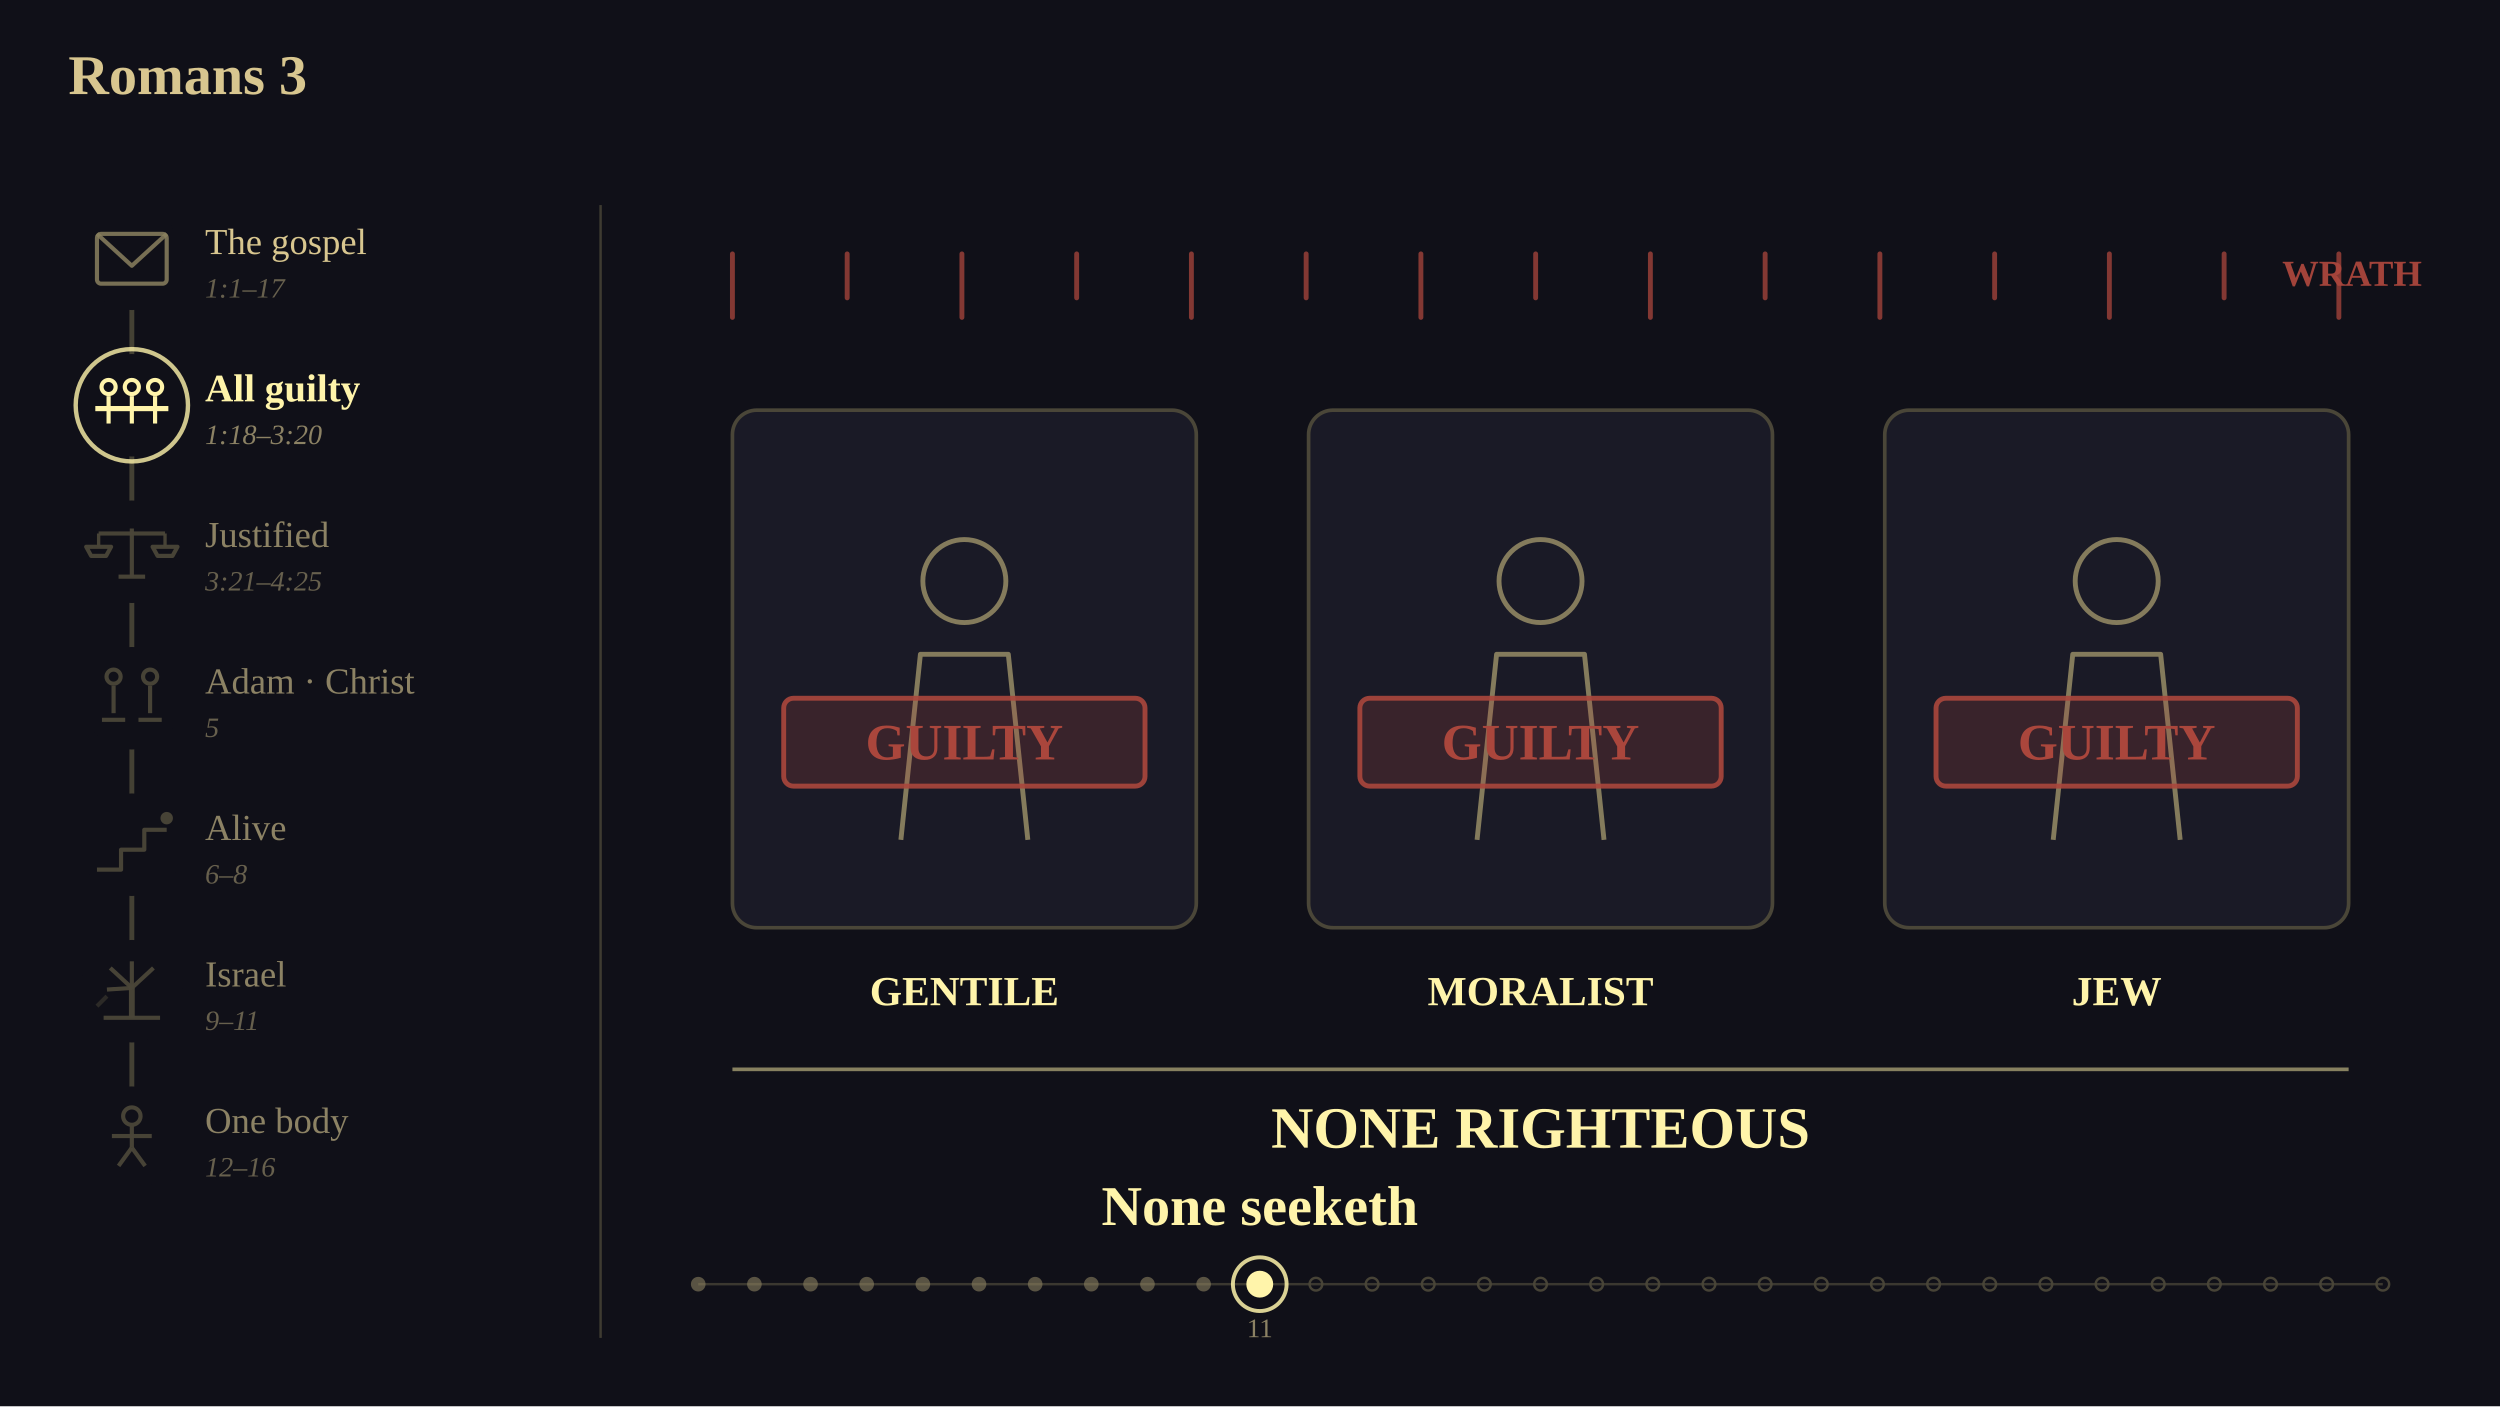
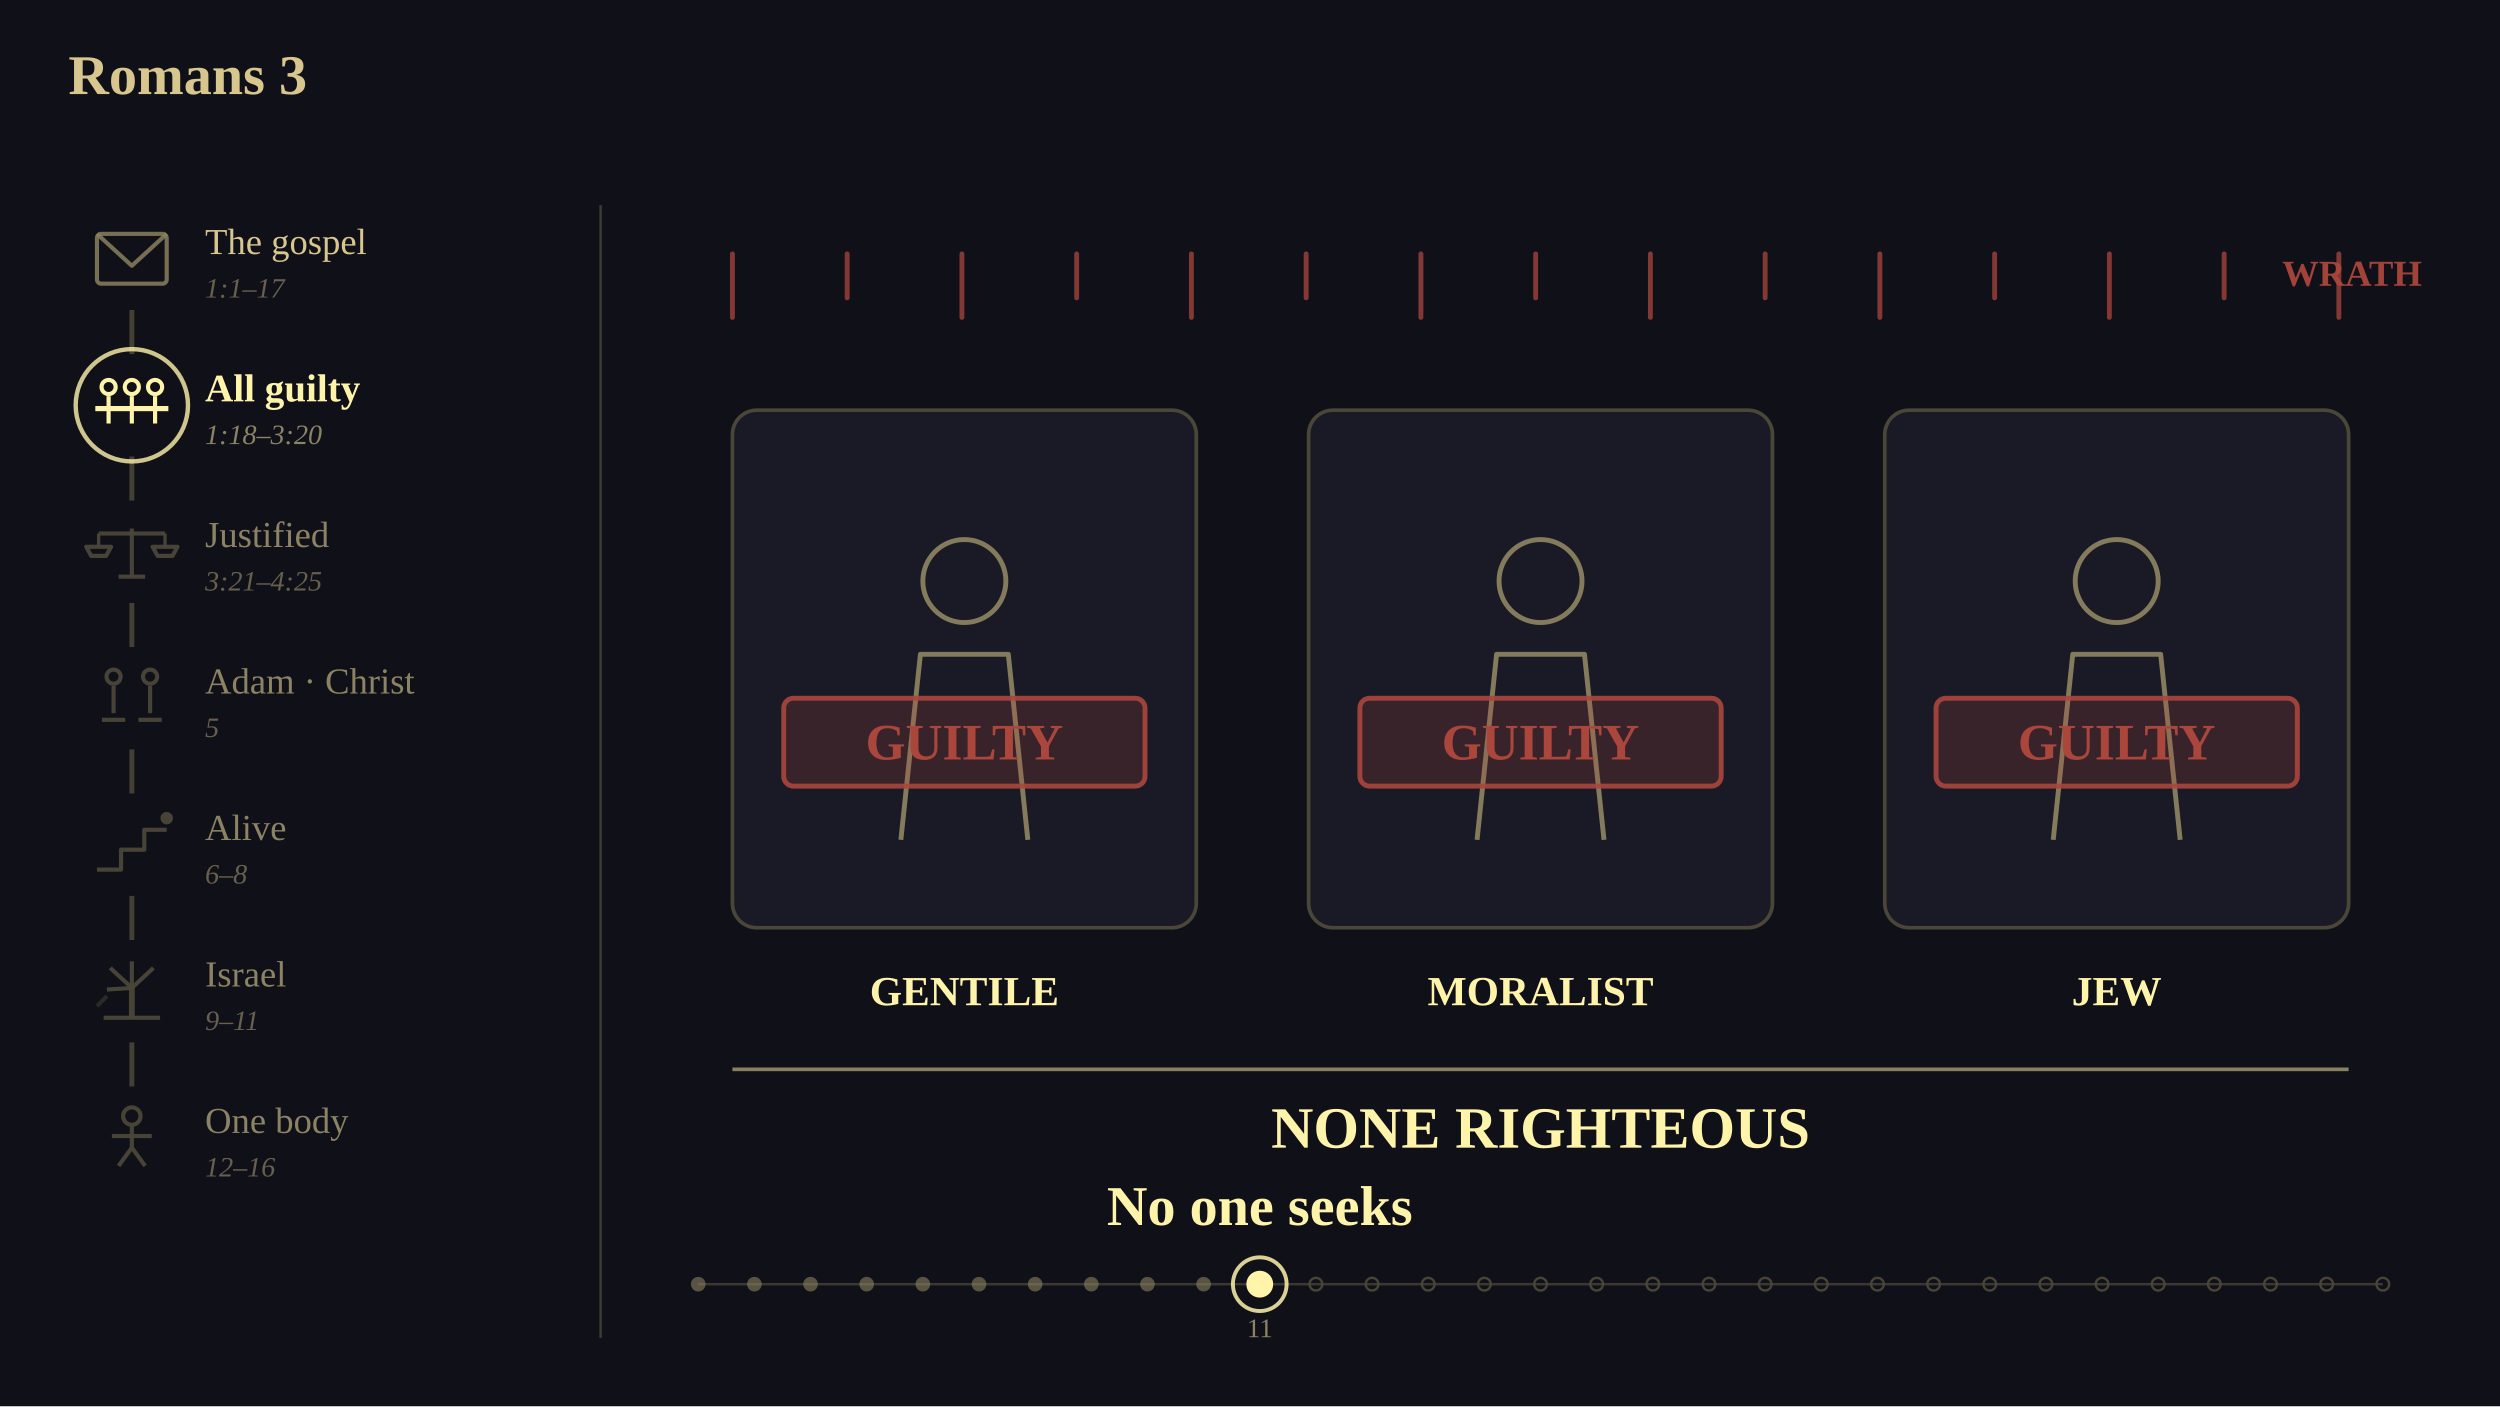
<svg xmlns="http://www.w3.org/2000/svg" viewBox="0 0 1024 576" width="1024" height="576" font-family="Georgia, 'Times New Roman', serif">
  <rect x="0" y="0" width="1024" height="576" fill="rgb(16,16,24)" />
  <text x="28" y="24" font-size="23" text-anchor="start" dominant-baseline="text-before-edge" fill="rgb(216,198,143)" font-family="Georgia, 'Times New Roman', serif" font-weight="bold">Romans 3</text>
  <line x1="54" y1="106" x2="54" y2="466" stroke="rgb(74,70,56)" stroke-width="2" stroke-opacity="0.898" />
  <circle cx="54" cy="106" r="21" fill="rgb(16,16,24)" />
  <rect x="39.72" y="95.8" width="28.56" height="20.4" rx="1.7" fill="none" stroke="rgb(138,129,95)" stroke-width="1.7" stroke-opacity="0.847" />
  <polyline points="39.72,95.8 54,108.86 68.28,95.8" stroke-linejoin="round" fill="none" stroke="rgb(138,129,95)" stroke-width="1.7" stroke-opacity="0.847" />
  <text x="84" y="99" font-size="15" text-anchor="start" dominant-baseline="central" fill="rgb(216,198,143)" font-family="Georgia, 'Times New Roman', serif">The gospel</text>
  <text x="84" y="118" font-size="11.5" text-anchor="start" dominant-baseline="central" fill="rgb(140,130,100)" font-family="Georgia, 'Times New Roman', serif" fill-opacity="0.698" font-style="italic">1:1–17</text>
  <circle cx="54" cy="166" r="21" fill="rgb(16,16,24)" />
  <circle cx="44.48" cy="158.52" r="2.89" fill="none" stroke="rgb(255,244,170)" stroke-width="1.7" />
  <line x1="44.48" y1="162.26" x2="44.48" y2="173.48" stroke="rgb(255,244,170)" stroke-width="1.7" />
  <circle cx="54" cy="158.52" r="2.89" fill="none" stroke="rgb(255,244,170)" stroke-width="1.7" />
  <line x1="54" y1="162.26" x2="54" y2="173.48" stroke="rgb(255,244,170)" stroke-width="1.7" />
  <circle cx="63.52" cy="158.52" r="2.89" fill="none" stroke="rgb(255,244,170)" stroke-width="1.7" />
  <line x1="63.52" y1="162.26" x2="63.52" y2="173.48" stroke="rgb(255,244,170)" stroke-width="1.7" />
  <line x1="39.04" y1="167.36" x2="68.96" y2="167.36" stroke="rgb(255,244,170)" stroke-width="2.12" />
  <ellipse cx="54" cy="166" rx="23" ry="23" fill="none" stroke="rgb(255,244,170)" stroke-width="1.8" stroke-opacity="0.800" />
  <text x="84" y="159" font-size="16" text-anchor="start" dominant-baseline="central" fill="rgb(255,244,170)" font-family="Georgia, 'Times New Roman', serif" font-weight="bold">All guilty</text>
  <text x="84" y="178" font-size="11.5" text-anchor="start" dominant-baseline="central" fill="rgb(140,130,100)" font-family="Georgia, 'Times New Roman', serif" font-style="italic">1:18–3:20</text>
  <circle cx="54" cy="226" r="21" fill="rgb(16,16,24)" />
  <line x1="54" y1="216.48" x2="54" y2="236.2" stroke="rgb(74,70,56)" stroke-width="1.7" stroke-opacity="0.949" />
  <line x1="48.56" y1="236.2" x2="59.44" y2="236.2" stroke="rgb(74,70,56)" stroke-width="1.7" stroke-opacity="0.949" />
  <line x1="40.4" y1="218.52" x2="67.6" y2="218.52" stroke="rgb(74,70,56)" stroke-width="1.7" stroke-opacity="0.949" />
  <line x1="40.4" y1="218.52" x2="40.4" y2="223.96" stroke="rgb(74,70,56)" stroke-width="1.36" stroke-opacity="0.949" />
  <polygon points="35.3,223.96 45.5,223.96 43.46,227.7 37.34,227.7" stroke-linejoin="round" fill="none" stroke="rgb(74,70,56)" stroke-width="1.7" stroke-opacity="0.949" />
  <line x1="67.6" y1="218.52" x2="67.6" y2="223.96" stroke="rgb(74,70,56)" stroke-width="1.36" stroke-opacity="0.949" />
  <polygon points="62.5,223.96 72.7,223.96 70.66,227.7 64.54,227.7" stroke-linejoin="round" fill="none" stroke="rgb(74,70,56)" stroke-width="1.7" stroke-opacity="0.949" />
  <text x="84" y="219" font-size="15" text-anchor="start" dominant-baseline="central" fill="rgb(140,130,100)" font-family="Georgia, 'Times New Roman', serif">Justified</text>
  <text x="84" y="238" font-size="11.5" text-anchor="start" dominant-baseline="central" fill="rgb(140,130,100)" font-family="Georgia, 'Times New Roman', serif" fill-opacity="0.698" font-style="italic">3:21–4:25</text>
  <circle cx="54" cy="286" r="21" fill="rgb(16,16,24)" />
  <circle cx="46.52" cy="277.16" r="2.89" fill="none" stroke="rgb(74,70,56)" stroke-width="1.7" stroke-opacity="0.949" />
  <line x1="46.52" y1="280.9" x2="46.52" y2="292.12" stroke="rgb(74,70,56)" stroke-width="1.7" stroke-opacity="0.949" />
  <line x1="41.76" y1="294.84" x2="51.28" y2="294.84" stroke="rgb(74,70,56)" stroke-width="1.7" stroke-opacity="0.949" />
  <circle cx="61.48" cy="277.16" r="2.89" fill="none" stroke="rgb(74,70,56)" stroke-width="1.7" stroke-opacity="0.949" />
  <line x1="61.48" y1="280.9" x2="61.48" y2="292.12" stroke="rgb(74,70,56)" stroke-width="1.7" stroke-opacity="0.949" />
  <line x1="56.72" y1="294.84" x2="66.24" y2="294.84" stroke="rgb(74,70,56)" stroke-width="1.7" stroke-opacity="0.949" />
  <text x="84" y="279" font-size="15" text-anchor="start" dominant-baseline="central" fill="rgb(140,130,100)" font-family="Georgia, 'Times New Roman', serif">Adam · Christ</text>
  <text x="84" y="298" font-size="11.5" text-anchor="start" dominant-baseline="central" fill="rgb(140,130,100)" font-family="Georgia, 'Times New Roman', serif" fill-opacity="0.698" font-style="italic">5</text>
  <circle cx="54" cy="346" r="21" fill="rgb(16,16,24)" />
  <polyline points="39.72,356.2 49.58,356.2 49.58,348.04 59.1,348.04 59.1,339.88 68.28,339.88" stroke-linejoin="round" fill="none" stroke="rgb(74,70,56)" stroke-width="1.7" stroke-opacity="0.949" />
  <circle cx="68.28" cy="335.12" r="2.55" fill="rgb(74,70,56)" fill-opacity="0.949" />
  <text x="84" y="339" font-size="15" text-anchor="start" dominant-baseline="central" fill="rgb(140,130,100)" font-family="Georgia, 'Times New Roman', serif">Alive</text>
  <text x="84" y="358" font-size="11.5" text-anchor="start" dominant-baseline="central" fill="rgb(140,130,100)" font-family="Georgia, 'Times New Roman', serif" fill-opacity="0.698" font-style="italic">6–8</text>
  <circle cx="54" cy="406" r="21" fill="rgb(16,16,24)" />
  <line x1="54" y1="416.88" x2="54" y2="404.64" stroke="rgb(74,70,56)" stroke-width="2.38" stroke-opacity="0.949" />
  <line x1="42.44" y1="416.88" x2="65.56" y2="416.88" stroke="rgb(74,70,56)" stroke-width="1.7" stroke-opacity="0.949" />
  <line x1="54" y1="404.64" x2="45.16" y2="396.48" stroke="rgb(74,70,56)" stroke-width="1.7" stroke-opacity="0.949" />
  <line x1="54" y1="404.64" x2="54" y2="393.76" stroke="rgb(74,70,56)" stroke-width="1.7" stroke-opacity="0.949" />
  <line x1="54" y1="404.64" x2="62.84" y2="396.48" stroke="rgb(74,70,56)" stroke-width="1.7" stroke-opacity="0.949" />
  <line x1="54" y1="404.64" x2="43.8" y2="405.32" stroke="rgb(74,70,56)" stroke-width="1.7" stroke-opacity="0.949" />
  <line x1="43.8" y1="408.04" x2="39.72" y2="412.12" stroke="rgb(74,70,56)" stroke-width="1.7" stroke-opacity="0.498" />
  <text x="84" y="399" font-size="15" text-anchor="start" dominant-baseline="central" fill="rgb(140,130,100)" font-family="Georgia, 'Times New Roman', serif">Israel</text>
  <text x="84" y="418" font-size="11.5" text-anchor="start" dominant-baseline="central" fill="rgb(140,130,100)" font-family="Georgia, 'Times New Roman', serif" fill-opacity="0.698" font-style="italic">9–11</text>
  <circle cx="54" cy="466" r="21" fill="rgb(16,16,24)" />
  <circle cx="54" cy="457.16" r="3.57" fill="none" stroke="rgb(74,70,56)" stroke-width="1.7" stroke-opacity="0.949" />
  <line x1="54" y1="461.24" x2="54" y2="470.08" stroke="rgb(74,70,56)" stroke-width="1.7" stroke-opacity="0.949" />
  <line x1="45.84" y1="465.32" x2="62.16" y2="465.32" stroke="rgb(74,70,56)" stroke-width="1.7" stroke-opacity="0.949" />
  <line x1="54" y1="470.08" x2="48.56" y2="477.56" stroke="rgb(74,70,56)" stroke-width="1.7" stroke-opacity="0.949" />
  <line x1="54" y1="470.08" x2="59.44" y2="477.56" stroke="rgb(74,70,56)" stroke-width="1.7" stroke-opacity="0.949" />
  <text x="84" y="459" font-size="15" text-anchor="start" dominant-baseline="central" fill="rgb(140,130,100)" font-family="Georgia, 'Times New Roman', serif">One body</text>
  <text x="84" y="478" font-size="11.5" text-anchor="start" dominant-baseline="central" fill="rgb(140,130,100)" font-family="Georgia, 'Times New Roman', serif" fill-opacity="0.698" font-style="italic">12–16</text>
  <line x1="246" y1="84" x2="246" y2="548" stroke="rgb(74,70,56)" stroke-width="1" stroke-opacity="0.800" />
  <line x1="300" y1="104" x2="300" y2="130" stroke="rgb(170,70,60)" stroke-width="2" stroke-opacity="0.749" stroke-linecap="round" />
  <line x1="347" y1="104" x2="347" y2="122" stroke="rgb(170,70,60)" stroke-width="2" stroke-opacity="0.749" stroke-linecap="round" />
  <line x1="394" y1="104" x2="394" y2="130" stroke="rgb(170,70,60)" stroke-width="2" stroke-opacity="0.749" stroke-linecap="round" />
  <line x1="441" y1="104" x2="441" y2="122" stroke="rgb(170,70,60)" stroke-width="2" stroke-opacity="0.749" stroke-linecap="round" />
  <line x1="488" y1="104" x2="488" y2="130" stroke="rgb(170,70,60)" stroke-width="2" stroke-opacity="0.749" stroke-linecap="round" />
  <line x1="535" y1="104" x2="535" y2="122" stroke="rgb(170,70,60)" stroke-width="2" stroke-opacity="0.749" stroke-linecap="round" />
  <line x1="582" y1="104" x2="582" y2="130" stroke="rgb(170,70,60)" stroke-width="2" stroke-opacity="0.749" stroke-linecap="round" />
  <line x1="629" y1="104" x2="629" y2="122" stroke="rgb(170,70,60)" stroke-width="2" stroke-opacity="0.749" stroke-linecap="round" />
  <line x1="676" y1="104" x2="676" y2="130" stroke="rgb(170,70,60)" stroke-width="2" stroke-opacity="0.749" stroke-linecap="round" />
  <line x1="723" y1="104" x2="723" y2="122" stroke="rgb(170,70,60)" stroke-width="2" stroke-opacity="0.749" stroke-linecap="round" />
  <line x1="770" y1="104" x2="770" y2="130" stroke="rgb(170,70,60)" stroke-width="2" stroke-opacity="0.749" stroke-linecap="round" />
  <line x1="817" y1="104" x2="817" y2="122" stroke="rgb(170,70,60)" stroke-width="2" stroke-opacity="0.749" stroke-linecap="round" />
  <line x1="864" y1="104" x2="864" y2="130" stroke="rgb(170,70,60)" stroke-width="2" stroke-opacity="0.749" stroke-linecap="round" />
  <line x1="911" y1="104" x2="911" y2="122" stroke="rgb(170,70,60)" stroke-width="2" stroke-opacity="0.749" stroke-linecap="round" />
  <line x1="958" y1="104" x2="958" y2="130" stroke="rgb(170,70,60)" stroke-width="2" stroke-opacity="0.749" stroke-linecap="round" />
  <text x="992" y="112" font-size="15" text-anchor="end" dominant-baseline="central" fill="rgb(170,70,60)" font-family="Georgia, 'Times New Roman', serif" fill-opacity="0.949" font-weight="bold">WRATH</text>
  <rect x="300" y="168" width="190" height="212" rx="10" fill="rgb(26,26,38)" stroke="rgb(74,70,56)" stroke-width="1.5" />
  <circle cx="395" cy="238" r="17" fill="none" stroke="rgb(138,129,95)" stroke-width="2" stroke-opacity="0.949" />
  <polyline points="369,344 377,268 413,268 421,344" stroke-linejoin="round" fill="none" stroke="rgb(138,129,95)" stroke-width="2" stroke-opacity="0.949" />
  <text x="395" y="406" font-size="17" text-anchor="middle" dominant-baseline="central" fill="rgb(255,244,170)" font-family="Georgia, 'Times New Roman', serif" font-weight="bold">GENTILE</text>
  <rect x="321" y="286" width="148" height="36" rx="4" fill="rgb(170,70,60)" fill-opacity="0.220" stroke="rgb(170,70,60)" stroke-width="2" stroke-opacity="0.898" />
  <text x="395" y="304" font-size="21" text-anchor="middle" dominant-baseline="central" fill="rgb(170,70,60)" font-family="Georgia, 'Times New Roman', serif" font-weight="bold">GUILTY</text>
  <rect x="536" y="168" width="190" height="212" rx="10" fill="rgb(26,26,38)" stroke="rgb(74,70,56)" stroke-width="1.5" />
  <circle cx="631" cy="238" r="17" fill="none" stroke="rgb(138,129,95)" stroke-width="2" stroke-opacity="0.949" />
  <polyline points="605,344 613,268 649,268 657,344" stroke-linejoin="round" fill="none" stroke="rgb(138,129,95)" stroke-width="2" stroke-opacity="0.949" />
  <text x="631" y="406" font-size="17" text-anchor="middle" dominant-baseline="central" fill="rgb(255,244,170)" font-family="Georgia, 'Times New Roman', serif" font-weight="bold">MORALIST</text>
  <rect x="557" y="286" width="148" height="36" rx="4" fill="rgb(170,70,60)" fill-opacity="0.220" stroke="rgb(170,70,60)" stroke-width="2" stroke-opacity="0.898" />
  <text x="631" y="304" font-size="21" text-anchor="middle" dominant-baseline="central" fill="rgb(170,70,60)" font-family="Georgia, 'Times New Roman', serif" font-weight="bold">GUILTY</text>
  <rect x="772" y="168" width="190" height="212" rx="10" fill="rgb(26,26,38)" stroke="rgb(74,70,56)" stroke-width="1.5" />
  <circle cx="867" cy="238" r="17" fill="none" stroke="rgb(138,129,95)" stroke-width="2" stroke-opacity="0.949" />
  <polyline points="841,344 849,268 885,268 893,344" stroke-linejoin="round" fill="none" stroke="rgb(138,129,95)" stroke-width="2" stroke-opacity="0.949" />
  <text x="867" y="406" font-size="17" text-anchor="middle" dominant-baseline="central" fill="rgb(255,244,170)" font-family="Georgia, 'Times New Roman', serif" font-weight="bold">JEW</text>
  <rect x="793" y="286" width="148" height="36" rx="4" fill="rgb(170,70,60)" fill-opacity="0.220" stroke="rgb(170,70,60)" stroke-width="2" stroke-opacity="0.898" />
  <text x="867" y="304" font-size="21" text-anchor="middle" dominant-baseline="central" fill="rgb(170,70,60)" font-family="Georgia, 'Times New Roman', serif" font-weight="bold">GUILTY</text>
  <line x1="300" y1="438" x2="962" y2="438" stroke="rgb(255,244,170)" stroke-width="1.5" stroke-opacity="0.498" />
  <text x="631" y="462" font-size="24" text-anchor="middle" dominant-baseline="central" fill="rgb(255,244,170)" font-family="Georgia, 'Times New Roman', serif" font-weight="bold">NONE RIGHTEOUS</text>
  <line x1="286" y1="526" x2="976" y2="526" stroke="rgb(74,70,56)" stroke-width="1" stroke-opacity="0.749" />
  <circle cx="286" cy="526" r="3" fill="rgb(138,129,95)" fill-opacity="0.600" />
  <circle cx="309" cy="526" r="3" fill="rgb(138,129,95)" fill-opacity="0.600" />
  <circle cx="332" cy="526" r="3" fill="rgb(138,129,95)" fill-opacity="0.600" />
  <circle cx="355" cy="526" r="3" fill="rgb(138,129,95)" fill-opacity="0.600" />
  <circle cx="378" cy="526" r="3" fill="rgb(138,129,95)" fill-opacity="0.600" />
  <circle cx="401" cy="526" r="3" fill="rgb(138,129,95)" fill-opacity="0.600" />
  <circle cx="424" cy="526" r="3" fill="rgb(138,129,95)" fill-opacity="0.600" />
  <circle cx="447" cy="526" r="3" fill="rgb(138,129,95)" fill-opacity="0.600" />
  <circle cx="470" cy="526" r="3" fill="rgb(138,129,95)" fill-opacity="0.600" />
  <circle cx="493" cy="526" r="3" fill="rgb(138,129,95)" fill-opacity="0.600" />
  <circle cx="539" cy="526" r="2.6" fill="none" stroke="rgb(74,70,56)" stroke-width="1" stroke-opacity="0.949" />
  <circle cx="562" cy="526" r="2.6" fill="none" stroke="rgb(74,70,56)" stroke-width="1" stroke-opacity="0.949" />
  <circle cx="585" cy="526" r="2.6" fill="none" stroke="rgb(74,70,56)" stroke-width="1" stroke-opacity="0.949" />
  <circle cx="608" cy="526" r="2.6" fill="none" stroke="rgb(74,70,56)" stroke-width="1" stroke-opacity="0.949" />
  <circle cx="631" cy="526" r="2.6" fill="none" stroke="rgb(74,70,56)" stroke-width="1" stroke-opacity="0.949" />
  <circle cx="654" cy="526" r="2.6" fill="none" stroke="rgb(74,70,56)" stroke-width="1" stroke-opacity="0.949" />
  <circle cx="677" cy="526" r="2.6" fill="none" stroke="rgb(74,70,56)" stroke-width="1" stroke-opacity="0.949" />
  <circle cx="700" cy="526" r="2.6" fill="none" stroke="rgb(74,70,56)" stroke-width="1" stroke-opacity="0.949" />
  <circle cx="723" cy="526" r="2.6" fill="none" stroke="rgb(74,70,56)" stroke-width="1" stroke-opacity="0.949" />
  <circle cx="746" cy="526" r="2.6" fill="none" stroke="rgb(74,70,56)" stroke-width="1" stroke-opacity="0.949" />
  <circle cx="769" cy="526" r="2.6" fill="none" stroke="rgb(74,70,56)" stroke-width="1" stroke-opacity="0.949" />
  <circle cx="792" cy="526" r="2.6" fill="none" stroke="rgb(74,70,56)" stroke-width="1" stroke-opacity="0.949" />
  <circle cx="815" cy="526" r="2.6" fill="none" stroke="rgb(74,70,56)" stroke-width="1" stroke-opacity="0.949" />
  <circle cx="838" cy="526" r="2.6" fill="none" stroke="rgb(74,70,56)" stroke-width="1" stroke-opacity="0.949" />
  <circle cx="861" cy="526" r="2.6" fill="none" stroke="rgb(74,70,56)" stroke-width="1" stroke-opacity="0.949" />
  <circle cx="884" cy="526" r="2.6" fill="none" stroke="rgb(74,70,56)" stroke-width="1" stroke-opacity="0.949" />
  <circle cx="907" cy="526" r="2.6" fill="none" stroke="rgb(74,70,56)" stroke-width="1" stroke-opacity="0.949" />
  <circle cx="930" cy="526" r="2.6" fill="none" stroke="rgb(74,70,56)" stroke-width="1" stroke-opacity="0.949" />
  <circle cx="953" cy="526" r="2.6" fill="none" stroke="rgb(74,70,56)" stroke-width="1" stroke-opacity="0.949" />
  <circle cx="976" cy="526" r="2.6" fill="none" stroke="rgb(74,70,56)" stroke-width="1" stroke-opacity="0.949" />
  <circle cx="516" cy="526" r="5.5" fill="rgb(255,244,170)" />
  <ellipse cx="516" cy="526" rx="11" ry="11" fill="none" stroke="rgb(255,244,170)" stroke-width="1.6" stroke-opacity="0.847" />
  <text x="516" y="544" font-size="11" text-anchor="middle" dominant-baseline="central" fill="rgb(140,130,100)" font-family="Georgia, 'Times New Roman', serif">11</text>
-   <text x="516" y="494" font-size="23" text-anchor="middle" dominant-baseline="central" fill="rgb(255,244,170)" font-family="Georgia, 'Times New Roman', serif" font-weight="bold">None seeketh</text>
+   <text x="516" y="494" font-size="23" text-anchor="middle" dominant-baseline="central" fill="rgb(255,244,170)" font-family="Georgia, 'Times New Roman', serif" font-weight="bold">No one seeks</text>
</svg>
